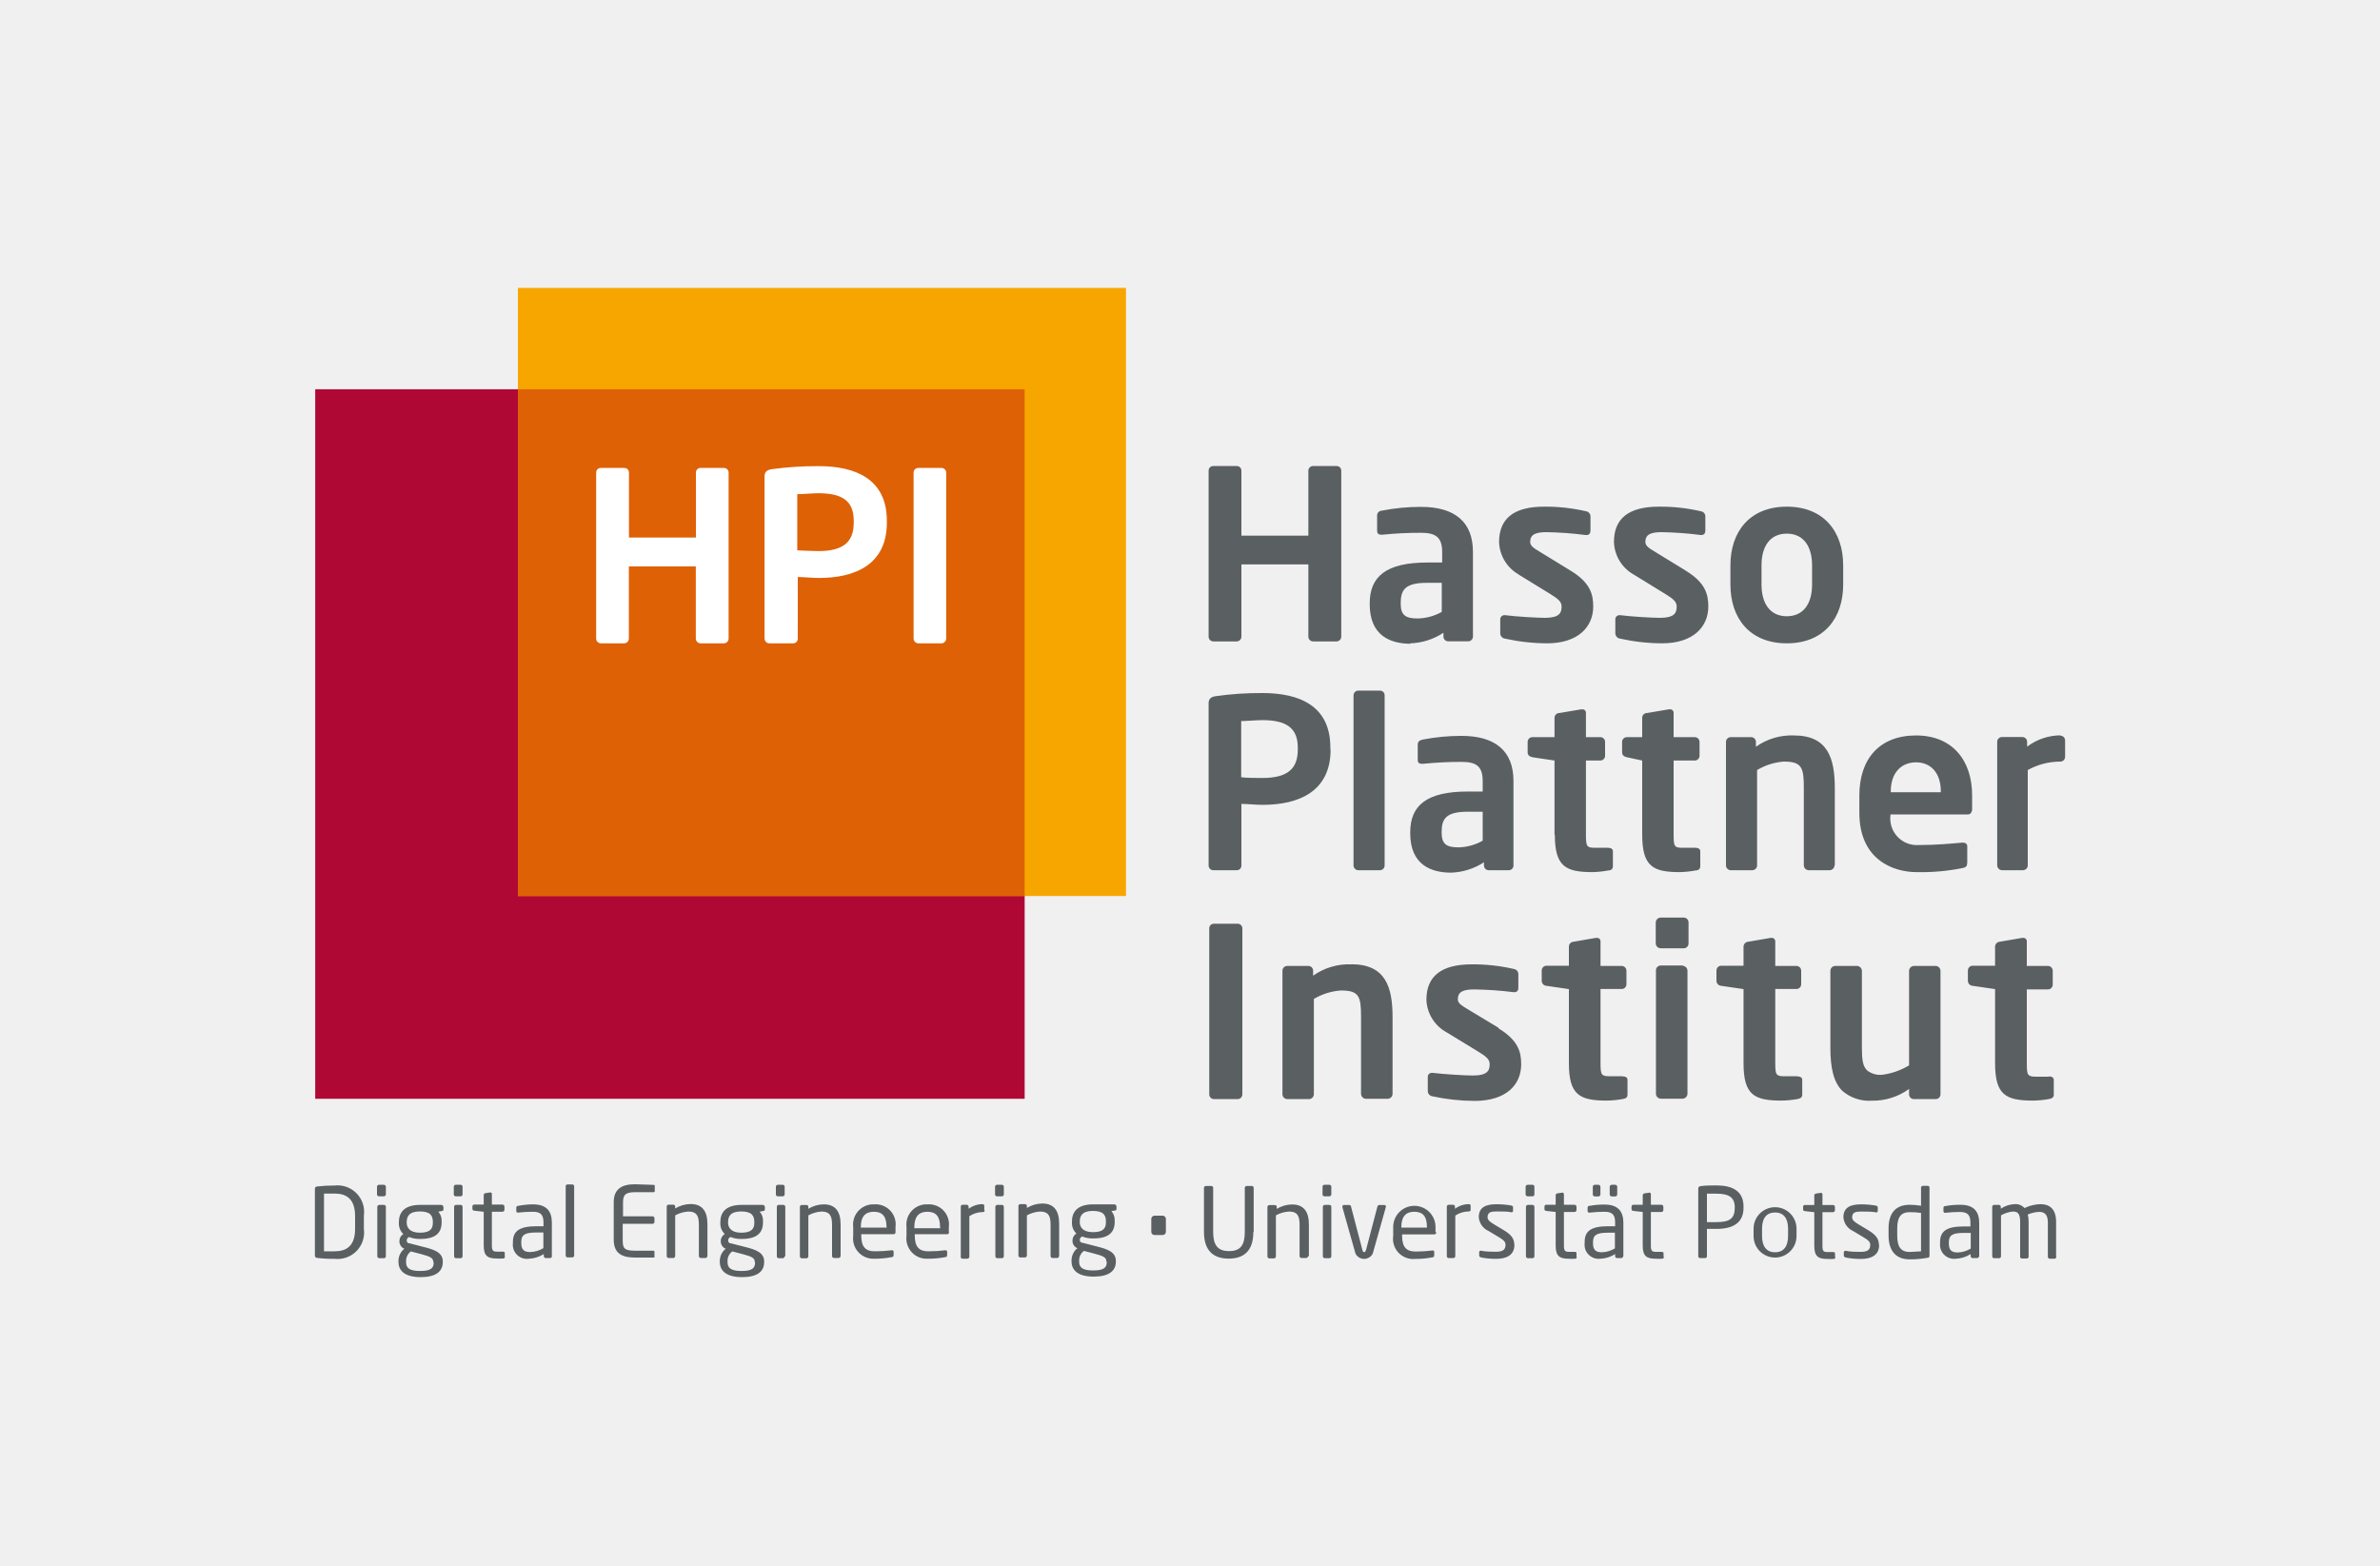
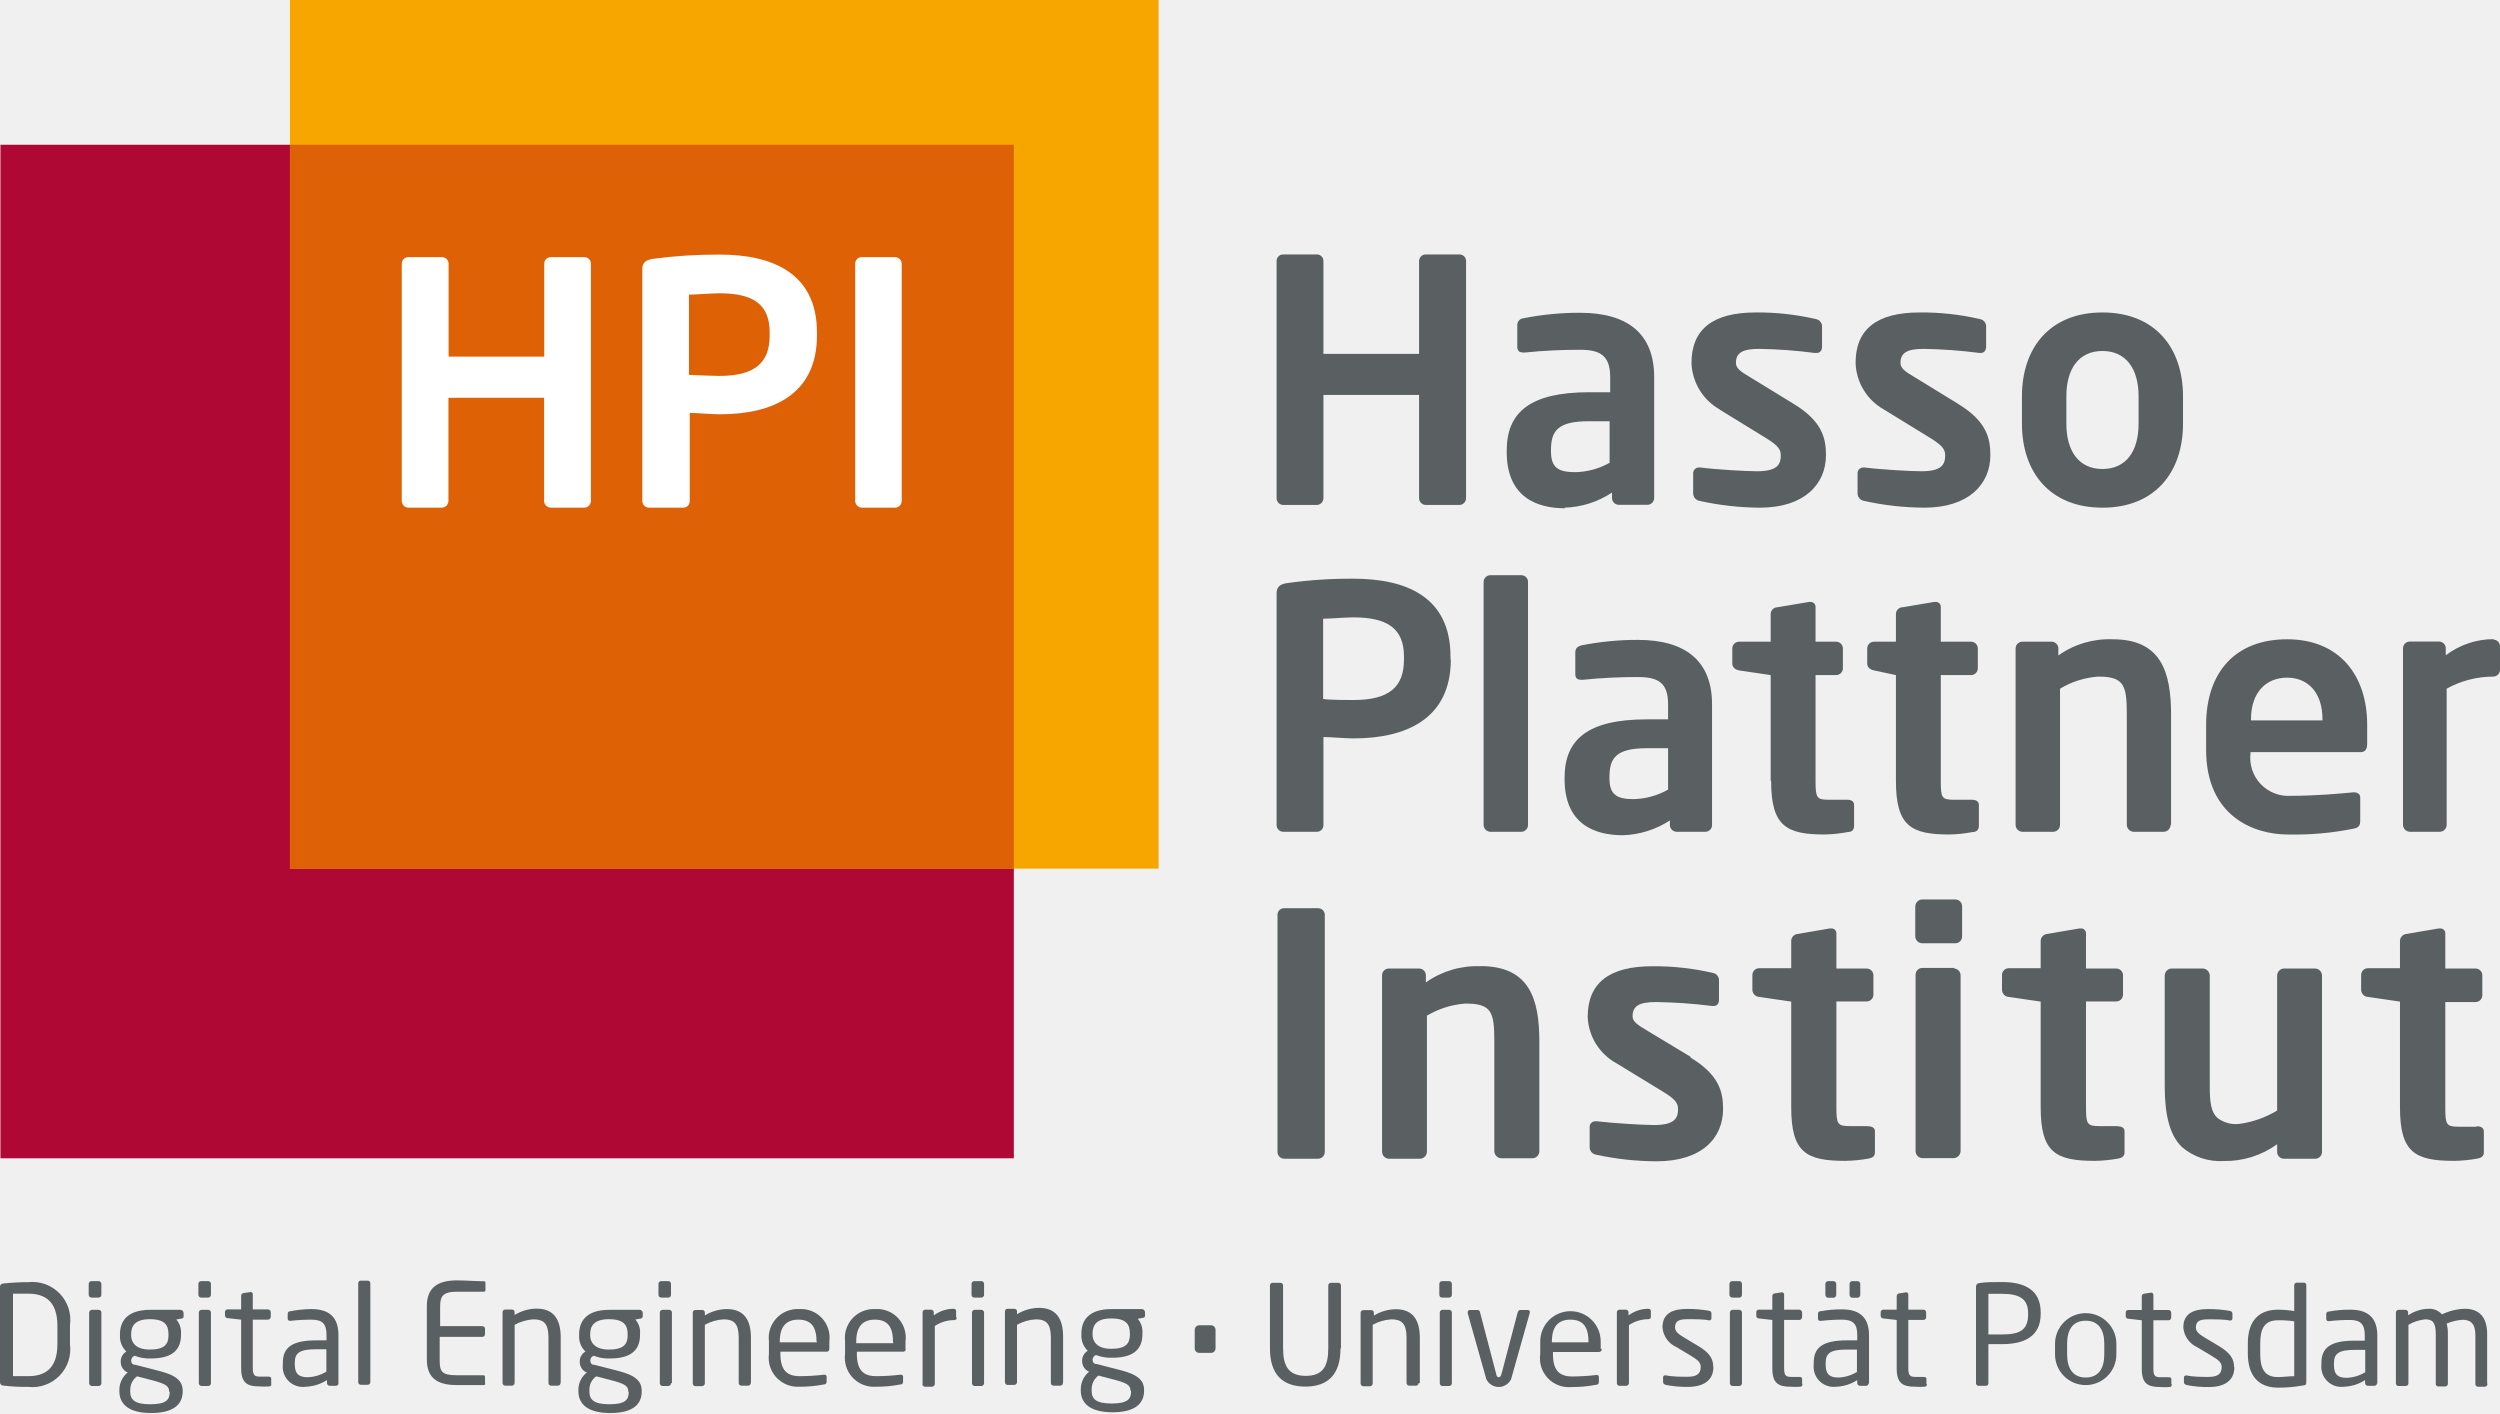
- <svg xmlns="http://www.w3.org/2000/svg" id="automotiveBER" viewBox="0 0 225 148">
+ <svg xmlns="http://www.w3.org/2000/svg" id="automotiveBER" viewBox="29.77 27.22 165.46 93.52">
  <g id="container">
    <rect width="225" height="148" fill="none" />
  </g>
  <g>
    <path d="M114.7,60.64h2.21a.45.45,0,0,0,.45-.45V53.36h6.33v6.83a.45.45,0,0,0,.45.45h2.21a.45.45,0,0,0,.45-.45V44.49a.43.43,0,0,0-.45-.43h-2.21a.44.44,0,0,0-.45.43v6.15h-6.33V44.49a.43.43,0,0,0-.45-.43H114.7a.43.43,0,0,0-.44.43v15.7a.45.45,0,0,0,.44.45Zm18.61.18a6,6,0,0,0,3.15-1v.36a.45.45,0,0,0,.44.45h1.9a.45.45,0,0,0,.45-.45v-8c0-2.86-1.74-4.26-4.91-4.26a19.11,19.11,0,0,0-3.73.36.45.45,0,0,0-.42.46v1.43c0,.31.18.38.4.38h.11a35,35,0,0,1,3.64-.18c1.31,0,2,.36,2,1.81v1h-1.4c-3.89,0-5.45,1.32-5.45,3.86v.09c0,3,2,3.73,3.86,3.73ZM132.42,57c0-1.25.44-1.9,2.48-1.9h1.4v2.75a4.84,4.84,0,0,1-2.27.62c-1.12,0-1.61-.29-1.61-1.38V57Zm11.15-2.68,3.06,1.88c.71.44,1,.71,1,1.14,0,.6-.2,1.07-1.58,1.07-.67,0-2.68-.11-3.75-.25h-.09a.38.38,0,0,0-.38.36v1.34a.51.51,0,0,0,.42.51,18.86,18.86,0,0,0,4,.45c2.92,0,4.37-1.54,4.37-3.48,0-1.14-.27-2.26-2.14-3.39l-2.92-1.79c-.56-.33-.9-.56-.9-.92,0-.69.47-.93,1.54-.93a32.32,32.32,0,0,1,3.68.27H150c.23,0,.36-.16.36-.43V48.86a.49.49,0,0,0-.4-.52,16.84,16.84,0,0,0-4-.44q-4.24,0-4.24,3.34a3.67,3.67,0,0,0,1.87,3.08Zm15.8-.37-2.92-1.79c-.56-.33-.9-.56-.9-.92,0-.69.47-.93,1.54-.93a32.92,32.92,0,0,1,3.69.27h.08c.23,0,.36-.16.36-.43V48.86a.49.49,0,0,0-.4-.52,16.84,16.84,0,0,0-4-.44c-2.84,0-4.24,1.11-4.24,3.34a3.67,3.67,0,0,0,1.87,3.08l3.06,1.88c.71.44,1,.71,1,1.14,0,.6-.2,1.07-1.58,1.07-.67,0-2.68-.11-3.75-.25h-.09a.38.38,0,0,0-.38.36v1.34a.51.51,0,0,0,.42.51,18.86,18.86,0,0,0,4,.45c2.92,0,4.37-1.54,4.37-3.48,0-1.14-.27-2.26-2.14-3.39Zm9.55,6.87c3.5,0,5.33-2.37,5.33-5.56V53.45c0-3.19-1.83-5.55-5.33-5.55s-5.33,2.36-5.33,5.55v1.81c0,3.19,1.83,5.56,5.33,5.56Zm-2.39-7.37c0-1.83.83-3,2.39-3s2.39,1.18,2.39,3v1.81c0,1.83-.83,3-2.39,3s-2.39-1.18-2.39-3V53.45ZM125.77,70.87v-.2c0-4-3-5.15-6.43-5.15a30.3,30.3,0,0,0-4.37.29c-.44.06-.71.22-.71.67V81.83a.44.44,0,0,0,.44.44h2.23a.43.43,0,0,0,.43-.44V76c.51,0,1.4.09,2,.09,3.44,0,6.43-1.27,6.43-5.22Zm-3.08,0c0,1.79-.94,2.68-3.35,2.68-.37,0-1.62,0-2-.07V68.17c.4,0,1.52-.09,2-.09,2.23,0,3.35.72,3.35,2.59v.2Zm5.71,11.4h2.08a.45.45,0,0,0,.42-.47V65.74a.44.44,0,0,0-.42-.45H128.4a.45.45,0,0,0-.44.45V81.8a.46.46,0,0,0,.44.47Zm11.89-.8v.36a.45.45,0,0,0,.45.44h1.9a.44.44,0,0,0,.44-.44v-8c0-2.85-1.74-4.26-4.91-4.26a19,19,0,0,0-3.72.36c-.29.07-.42.22-.42.47v1.43c0,.31.17.38.4.38h.11a34.81,34.81,0,0,1,3.63-.18c1.32,0,2,.35,2,1.8v1h-1.41c-3.88,0-5.44,1.31-5.44,3.86v.09c0,3,2,3.72,3.86,3.72a6.05,6.05,0,0,0,3.14-1Zm-4-2.74v-.09c0-1.25.44-1.9,2.47-1.9h1.41v2.74a4.86,4.86,0,0,1-2.28.63c-1.11,0-1.6-.29-1.6-1.38Zm10.7.17c0,3,1,3.55,3.55,3.55a9.25,9.25,0,0,0,1.52-.16c.29,0,.42-.17.42-.4v-1.4c0-.23-.18-.34-.46-.34H150.8c-.8,0-.87-.13-.87-1.25v-7h1.37a.45.45,0,0,0,.44-.45V70.14a.45.45,0,0,0-.44-.45h-1.37v-2.3a.32.32,0,0,0-.35-.33h-.09l-2.08.35c-.24,0-.45.2-.45.45v1.83h-2.09a.45.45,0,0,0-.45.45v1c0,.25.2.4.45.45l2.09.31v7Zm13.28,1.25h-1.18c-.81,0-.87-.13-.87-1.25v-7h2a.45.45,0,0,0,.45-.45V70.14a.45.45,0,0,0-.45-.45h-2v-2.3a.32.32,0,0,0-.36-.33h-.09l-2.07.35c-.25,0-.45.2-.45.45v1.83h-1.45a.45.45,0,0,0-.45.45v1c0,.25.2.4.45.45l1.45.31v7c0,3,1,3.55,3.55,3.55a9,9,0,0,0,1.51-.16c.29,0,.43-.17.43-.4v-1.4c0-.23-.18-.34-.47-.34Zm13.19,1.65V74.53c0-2.83-.65-5-3.86-5A5.81,5.81,0,0,0,166,70.6v-.46a.45.45,0,0,0-.44-.45h-1.95a.45.45,0,0,0-.44.45V81.8a.46.46,0,0,0,.44.47h2.06a.46.46,0,0,0,.44-.47v-9a5.72,5.72,0,0,1,2.52-.8c1.72,0,1.9.56,1.9,2.5V81.8a.47.47,0,0,0,.45.47h2a.47.47,0,0,0,.45-.47ZM186,77c.31,0,.44-.2.44-.56V75.2c0-3.32-1.87-5.67-5.3-5.67s-5.36,2.19-5.36,5.67v1.65c0,4.4,3.17,5.6,5.4,5.6a19.7,19.7,0,0,0,4.33-.38c.4-.07.47-.22.47-.58V80c0-.22-.18-.34-.41-.34h-.06c-.94.09-2.48.23-4.11.23a2.52,2.52,0,0,1-2.68-2.84V77Zm-7.25-2.19c0-1.76,1-2.74,2.39-2.74s2.34,1,2.34,2.74v.09h-4.73v-.09Zm16.08-5.29a5.26,5.26,0,0,0-3.19,1.07v-.46a.45.45,0,0,0-.44-.45h-1.94a.45.45,0,0,0-.45.45V81.8a.47.47,0,0,0,.45.47h2a.46.46,0,0,0,.44-.47v-9a6.35,6.35,0,0,1,3.08-.8.45.45,0,0,0,.45-.44V70a.45.45,0,0,0-.45-.45ZM117,87.33h-2.23a.43.43,0,0,0-.45.42v15.71a.45.45,0,0,0,.45.45H117a.45.45,0,0,0,.45-.45V87.75a.44.44,0,0,0-.45-.42Zm10.79,3.84a5.85,5.85,0,0,0-3.65,1.07v-.47a.45.45,0,0,0-.45-.45h-2a.45.45,0,0,0-.45.45v11.67a.47.47,0,0,0,.45.47h2.07a.47.47,0,0,0,.45-.47v-9a5.79,5.79,0,0,1,2.55-.8c1.73,0,1.91.55,1.91,2.49v7.28a.48.48,0,0,0,.45.47h2.08a.47.47,0,0,0,.45-.47V96.16c0-2.83-.65-5-3.9-5Zm13.88,6-2.95-1.78c-.57-.34-.9-.56-.9-.91,0-.7.47-.94,1.55-.94a33.57,33.57,0,0,1,3.72.26h.09c.23,0,.36-.15.36-.42V92.13a.49.49,0,0,0-.41-.52,17.15,17.15,0,0,0-4-.44c-2.86,0-4.28,1.11-4.28,3.35a3.66,3.66,0,0,0,1.9,3.07l3.08,1.88c.72.44,1,.71,1,1.14,0,.6-.2,1.07-1.6,1.07-.67,0-2.7-.12-3.78-.25h-.09a.37.37,0,0,0-.38.36v1.34a.5.5,0,0,0,.42.51,19.2,19.2,0,0,0,4,.44c3,0,4.41-1.53,4.41-3.47,0-1.14-.27-2.26-2.16-3.4Zm11.72,4.58h-1.2c-.81,0-.88-.14-.88-1.25v-7h2a.45.45,0,0,0,.45-.44V91.77a.45.45,0,0,0-.45-.45h-2V89a.32.32,0,0,0-.36-.33h-.09l-2.09.36a.47.47,0,0,0-.45.44v1.83h-2.12a.45.45,0,0,0-.45.45v1a.48.48,0,0,0,.45.45l2.12.31v7c0,3,1,3.54,3.58,3.54a9.21,9.21,0,0,0,1.53-.15c.3-.05.43-.18.43-.4v-1.41c0-.22-.18-.33-.47-.33Zm5.77-10.47H157a.45.45,0,0,0-.45.45v11.67a.47.47,0,0,0,.45.47h2.08a.48.48,0,0,0,.45-.47V91.77a.45.45,0,0,0-.45-.45Zm.06-4.53H157a.47.47,0,0,0-.47.45v2a.47.47,0,0,0,.47.45h2.18a.45.45,0,0,0,.45-.45v-2a.45.45,0,0,0-.45-.45Zm10.68,15h-1.19c-.81,0-.88-.14-.88-1.25v-7h2a.45.45,0,0,0,.45-.44V91.77a.45.45,0,0,0-.45-.45h-2V89a.32.32,0,0,0-.36-.33h-.09l-2.1.36a.48.48,0,0,0-.45.44v1.83h-2.11a.45.45,0,0,0-.45.45v1a.48.48,0,0,0,.45.45l2.11.31v7c0,3,1,3.54,3.59,3.54a9.31,9.31,0,0,0,1.53-.15c.29-.05.43-.18.43-.4v-1.41c0-.22-.18-.33-.48-.33ZM183,91.32h-2.07a.47.47,0,0,0-.45.47v8.93a6.51,6.51,0,0,1-2.55.89,2,2,0,0,1-1.4-.4c-.42-.38-.51-1-.51-2.14V91.79a.48.48,0,0,0-.45-.47h-2.08a.47.47,0,0,0-.45.47v7.28c0,1.85.29,3.23,1.13,4.06a3.88,3.88,0,0,0,2.77.93,5.84,5.84,0,0,0,3.54-1.11v.51a.45.45,0,0,0,.45.45H183a.45.45,0,0,0,.45-.45V91.79a.47.47,0,0,0-.45-.47Zm10.68,10.47h-1.19c-.81,0-.88-.14-.88-1.25v-7h2a.45.45,0,0,0,.45-.44V91.77a.45.45,0,0,0-.45-.45h-2V89a.32.32,0,0,0-.36-.33h-.09l-2.1.36a.48.48,0,0,0-.45.44v1.83h-2.12a.45.45,0,0,0-.45.45v1a.48.48,0,0,0,.45.45l2.12.31v7c0,3,1,3.54,3.59,3.54a9.31,9.31,0,0,0,1.53-.15c.29-.05.43-.18.43-.4v-1.41c0-.22-.19-.33-.48-.33Z" fill="#5a5f62" />
    <polygon points="96.87 103.88 29.8 103.88 29.8 36.8 96.87 36.8 96.87 103.88 96.87 103.88" fill="#b00835" />
-     <polygon points="106.45 84.71 48.96 84.71 48.96 27.22 106.45 27.22 106.45 84.71 106.45 84.71" fill="#f7a600" />
+     <polygon points="106.45 84.71 48.96 84.71 48.96 27.22 106.45 27.22 106.45 84.71 106.45 84.71" fill="#f7a600">
+     </polygon>
    <polygon points="48.96 84.71 96.87 84.71 96.87 36.8 48.96 36.8 48.96 84.71 48.96 84.71" fill="#de6106" />
    <path d="M68.45,44.24H66.24a.43.43,0,0,0-.45.43v6.15H59.46V44.67a.43.43,0,0,0-.45-.43H56.8a.43.43,0,0,0-.44.43v15.7a.45.45,0,0,0,.44.45H59a.45.45,0,0,0,.45-.45V53.55h6.33v6.82a.45.45,0,0,0,.45.45h2.21a.45.45,0,0,0,.44-.45V44.67a.43.43,0,0,0-.44-.43Zm8.92-.17a32,32,0,0,0-4.38.28c-.44.07-.71.23-.71.67V60.37a.45.45,0,0,0,.44.45H75a.43.43,0,0,0,.42-.45V54.55c.51,0,1.41.09,2,.09,3.43,0,6.42-1.27,6.42-5.22v-.2c0-3.95-3-5.15-6.42-5.15Zm3.34,5.35c0,1.78-.94,2.68-3.34,2.68-.38,0-1.63-.05-2-.07V46.72c.4,0,1.52-.09,2-.09,2.23,0,3.34.71,3.34,2.59v.2ZM89,44.24H86.82a.43.43,0,0,0-.45.43v15.7a.45.45,0,0,0,.45.45H89a.45.45,0,0,0,.45-.45V44.67a.44.44,0,0,0-.45-.43Z" fill="#fff" />
    <path d="M194.38,118.77v-3.25c0-1.27-.66-1.68-1.48-1.68a3.76,3.76,0,0,0-1.51.37,1.12,1.12,0,0,0-.91-.37,2.53,2.53,0,0,0-1.33.43v-.17a.18.18,0,0,0-.18-.19h-.45a.18.18,0,0,0-.18.19v4.67a.17.17,0,0,0,.16.18H189a.18.18,0,0,0,.17-.18V114.9a2.76,2.76,0,0,1,1.11-.36c.47,0,.7.17.7,1v3.26a.16.16,0,0,0,.16.18h.48a.17.17,0,0,0,.16-.18v-3.26a2.55,2.55,0,0,0-.08-.72,3.13,3.13,0,0,1,1.07-.25c.47,0,.83.21.83,1v3.25a.18.18,0,0,0,.18.18h.44a.18.18,0,0,0,.18-.18m-8.09-.78a2.52,2.52,0,0,1-1.23.37c-.53,0-.84-.18-.84-.84v-.11c0-.65.29-.9,1.39-.9h.68Zm.8.78v-3.2c0-1.08-.51-1.72-1.78-1.72a7.24,7.24,0,0,0-1.41.12c-.13,0-.19.07-.19.17v.32c0,.12.08.15.16.15h0a12,12,0,0,1,1.39-.08c.71,0,1,.27,1,1v.37h-.68c-1.62,0-2.19.49-2.19,1.48v.11A1.33,1.33,0,0,0,184.9,119a2.78,2.78,0,0,0,1.4-.44v.2a.19.19,0,0,0,.19.18h.42A.18.18,0,0,0,187.09,118.77Zm-5.5-.52c-.31,0-.76.06-1.07.06-.9,0-1.18-.56-1.18-1.56v-.66c0-1,.29-1.54,1.18-1.54a6.48,6.48,0,0,1,1.07.07Zm.8.4v-6.41a.16.16,0,0,0-.16-.18h-.47a.17.17,0,0,0-.17.18v1.7a7.22,7.22,0,0,0-1.07-.09c-1.33,0-2,.8-2,2.24v.66c0,1.38.63,2.26,2,2.26a8.75,8.75,0,0,0,1.68-.15c.16,0,.19-.09.19-.21m-4.78-1c0-.54-.25-.94-1-1.39l-.9-.54c-.42-.25-.63-.42-.63-.69,0-.47.33-.54.84-.54s1.1,0,1.42.08h0a.14.14,0,0,0,.16-.16v-.3c0-.1-.06-.16-.17-.18a7.87,7.87,0,0,0-1.43-.12c-.93,0-1.65.26-1.65,1.22a1.58,1.58,0,0,0,.93,1.31l.92.55c.53.31.69.48.69.76,0,.49-.31.65-.9.65-.33,0-1,0-1.43-.1h0c-.09,0-.17.05-.17.13v.32c0,.1.08.16.2.19a6.93,6.93,0,0,0,1.44.13c1,0,1.7-.39,1.7-1.32m-4.17,1.12v-.32c0-.09-.06-.13-.19-.13h-.51c-.37,0-.49-.07-.49-.57v-3.2h1a.18.18,0,0,0,.18-.18v-.31a.18.18,0,0,0-.18-.19h-1v-1a.15.15,0,0,0-.14-.15h0l-.47.07a.18.18,0,0,0-.16.18v.9h-.89a.16.16,0,0,0-.17.17v.24c0,.11.07.16.17.17l.89.1v3.2c0,1,.4,1.22,1.23,1.22a4.12,4.12,0,0,0,.6,0c.11,0,.16-.07.16-.16m-4.47-2c0,.94-.39,1.53-1.23,1.53s-1.23-.6-1.23-1.53v-.7c0-.94.38-1.53,1.23-1.53s1.23.6,1.23,1.53Zm.8,0v-.7a2,2,0,1,0-4.06,0v.7a2,2,0,1,0,4.06,0M164,114.19c0,1-.47,1.35-1.72,1.35l-.91,0v-2.69c.22,0,.63,0,.91,0,1.18,0,1.72.36,1.72,1.29Zm.83,0v-.12c0-1.48-1.07-2-2.55-2-.53,0-1.12,0-1.51.07a.22.22,0,0,0-.22.23v6.39a.17.17,0,0,0,.16.18h.5a.17.17,0,0,0,.16-.18v-2.58c.24,0,.62,0,.91,0,1.48,0,2.55-.52,2.55-2m-7.56,4.62v-.32c0-.09-.07-.13-.19-.13h-.51c-.37,0-.5-.07-.5-.57v-3.2h1a.18.18,0,0,0,.18-.18v-.31a.18.18,0,0,0-.18-.19h-1v-1a.14.14,0,0,0-.13-.15h0l-.47.07a.19.19,0,0,0-.17.18v.9h-.88a.17.17,0,0,0-.18.17v.24c0,.11.08.16.18.17l.88.1v3.2c0,1,.4,1.22,1.24,1.22a4,4,0,0,0,.59,0c.12,0,.17-.07.17-.16m-6-5.91v-.74a.19.19,0,0,0-.18-.18h-.36a.19.19,0,0,0-.18.18v.74a.19.19,0,0,0,.18.18h.36a.19.19,0,0,0,.18-.18m1.59,0v-.74a.19.19,0,0,0-.18-.18h-.35a.19.19,0,0,0-.18.18v.74a.19.19,0,0,0,.18.18h.35a.19.19,0,0,0,.18-.18m-.22,5.09a2.49,2.49,0,0,1-1.23.37c-.53,0-.84-.18-.84-.84v-.11c0-.65.29-.9,1.39-.9h.68Zm.8.78v-3.2c0-1.08-.51-1.72-1.78-1.72a7.24,7.24,0,0,0-1.41.12c-.13,0-.19.07-.19.17v.32c0,.12.08.15.16.15h.05a12,12,0,0,1,1.39-.08c.71,0,1,.27,1,1v.37H152c-1.62,0-2.19.49-2.19,1.48v.11a1.33,1.33,0,0,0,1.48,1.48,2.78,2.78,0,0,0,1.4-.44v.2a.19.19,0,0,0,.19.18h.42A.18.18,0,0,0,153.44,118.77Zm-4.43,0v-.32c0-.09-.06-.13-.19-.13h-.51c-.36,0-.49-.07-.49-.57v-3.2h1a.19.19,0,0,0,.19-.18v-.31a.19.19,0,0,0-.19-.19h-1v-1a.15.15,0,0,0-.14-.15h0l-.48.07a.18.18,0,0,0-.16.18v.9h-.89a.16.16,0,0,0-.17.17v.24c0,.11.07.16.17.17l.89.1v3.2c0,1,.4,1.22,1.24,1.22a4,4,0,0,0,.59,0c.12,0,.16-.07.16-.16m-4,0V114.1a.18.18,0,0,0-.18-.19h-.44a.19.19,0,0,0-.18.19v4.67a.19.19,0,0,0,.18.18h.44a.18.18,0,0,0,.18-.18m0-5.85v-.73a.18.18,0,0,0-.18-.18h-.46a.19.19,0,0,0-.19.18v.73a.19.19,0,0,0,.19.18h.46a.18.18,0,0,0,.18-.18m-1.9,4.77c0-.54-.24-.94-1-1.39l-.9-.54c-.42-.25-.63-.42-.63-.69,0-.47.34-.54.85-.54s1.09,0,1.41.08h0a.14.14,0,0,0,.15-.16v-.3c0-.1-.05-.16-.17-.18a7.83,7.83,0,0,0-1.42-.12c-.94,0-1.65.26-1.65,1.22a1.56,1.56,0,0,0,.93,1.31l.92.55c.52.31.68.48.68.76,0,.49-.31.65-.9.65-.33,0-1,0-1.43-.1h0c-.09,0-.16.05-.16.13v.32c0,.1.07.16.19.19a7,7,0,0,0,1.44.13c1,0,1.7-.39,1.7-1.32m-4.14-3.3V114c0-.11-.06-.16-.19-.16a2.2,2.2,0,0,0-1.29.44v-.19a.17.17,0,0,0-.17-.19h-.43a.17.17,0,0,0-.17.19v4.67a.18.18,0,0,0,.17.18h.45a.19.19,0,0,0,.18-.18v-3.84a2.31,2.31,0,0,1,1.26-.39c.13,0,.19-.05.19-.15m-4.13,1.68h-2.42V116c0-1,.44-1.44,1.22-1.44s1.2.4,1.2,1.44Zm.81.42V116a2,2,0,1,0-4,0v.83a1.91,1.91,0,0,0,2.07,2.19,8.29,8.29,0,0,0,1.63-.15c.14,0,.18-.09.18-.21v-.31c0-.09-.07-.13-.15-.13h0a13.28,13.28,0,0,1-1.62.1c-.84,0-1.27-.4-1.27-1.49v-.13h3.05a.18.18,0,0,0,.18-.2m-4.75-2.42a.15.15,0,0,0-.15-.16h-.5c-.07,0-.14.06-.17.18l-1.05,4c-.06.22-.11.27-.19.27s-.14,0-.19-.27l-1.05-4c0-.12-.1-.18-.17-.18h-.51a.14.14,0,0,0-.14.16.15.15,0,0,0,0,.06l1.23,4.36a.91.91,0,0,0,1.64,0l1.23-4.36a.15.15,0,0,0,0-.06m-5.15,4.7V114.1a.18.18,0,0,0-.18-.19h-.44a.18.18,0,0,0-.18.19v4.67a.18.18,0,0,0,.18.18h.44a.18.18,0,0,0,.18-.18m0-5.85v-.73a.18.18,0,0,0-.18-.18h-.47a.18.18,0,0,0-.18.18v.73a.18.18,0,0,0,.18.18h.47a.18.18,0,0,0,.18-.18m-2.12,5.85v-3c0-1.22-.49-1.9-1.58-1.9a2.82,2.82,0,0,0-1.46.42v-.17a.17.17,0,0,0-.17-.19H120a.18.18,0,0,0-.18.19v4.67a.19.19,0,0,0,.18.18h.44a.19.19,0,0,0,.18-.18V114.9a2.9,2.9,0,0,1,1.24-.36c.69,0,1,.29,1,1.21v3a.18.18,0,0,0,.18.18h.44a.18.18,0,0,0,.18-.18m-5.14-2.29v-4.16a.18.18,0,0,0-.18-.18h-.49a.18.18,0,0,0-.17.18v4.16c0,1.19-.36,1.82-1.49,1.82s-1.5-.64-1.5-1.82v-4.16a.18.18,0,0,0-.17-.18H114a.18.18,0,0,0-.18.18v4.16c0,1.75.86,2.53,2.34,2.53s2.33-.78,2.33-2.53m-8.27,0a.3.3,0,0,1-.3.3h-.78a.3.3,0,0,1-.3-.3v-1.22a.31.31,0,0,1,.3-.31h.78a.31.31,0,0,1,.3.31v1.22m-5.59,2.85c0,.51-.24.8-1.29.8s-1.32-.32-1.32-.83v-.09a1.11,1.11,0,0,1,.45-.93l1,.26c.83.22,1.12.36,1.12.72Zm-.08-3.75c0,.55-.24.93-1.23.93s-1.24-.53-1.24-.93v-.08c0-.51.21-1,1.24-1s1.23.43,1.23,1Zm1-1.26v-.24a.21.21,0,0,0-.21-.2h-2c-1.58,0-2,.81-2,1.62v.08a1.37,1.37,0,0,0,.42,1.06.76.76,0,0,0-.37.66h0a.76.76,0,0,0,.42.71l.06,0a1.49,1.49,0,0,0-.57,1.16v.09c0,.89.66,1.45,2.1,1.45s2.09-.54,2.09-1.42v-.07c0-.86-.86-1.12-1.76-1.35l-1.36-.35c-.21,0-.29-.13-.29-.29a.34.34,0,0,1,.23-.31,2.68,2.68,0,0,0,1.07.18c1.41,0,2-.56,2-1.56v-.08a1.3,1.3,0,0,0-.31-.94l.33-.06c.1,0,.16-.06.16-.18m-5.43,4.42v-3c0-1.22-.49-1.9-1.59-1.9a2.82,2.82,0,0,0-1.46.42v-.17a.17.17,0,0,0-.17-.19h-.46a.17.17,0,0,0-.17.19v4.67a.18.18,0,0,0,.17.18h.45a.19.19,0,0,0,.18-.18V114.9a2.9,2.9,0,0,1,1.24-.36c.7,0,1,.29,1,1.21v3a.18.18,0,0,0,.18.18h.44a.18.18,0,0,0,.18-.18m-5.22,0V114.1a.18.18,0,0,0-.18-.19h-.44a.18.18,0,0,0-.18.19v4.67a.18.18,0,0,0,.18.18h.44a.18.18,0,0,0,.18-.18m0-5.85v-.73a.18.18,0,0,0-.18-.18h-.47a.18.18,0,0,0-.18.18v.73a.18.18,0,0,0,.18.18h.47a.18.18,0,0,0,.18-.18m-1.85,1.47V114c0-.11-.06-.16-.19-.16a2.2,2.2,0,0,0-1.29.44v-.19a.18.18,0,0,0-.18-.19H91a.17.17,0,0,0-.17.19v4.67A.18.18,0,0,0,91,119h.45a.2.2,0,0,0,.19-.18v-3.84a2.28,2.28,0,0,1,1.26-.39c.13,0,.19-.05.19-.15m-4.2,1.68H86.44V116c0-1,.44-1.44,1.23-1.44s1.2.41,1.2,1.44Zm.81.42V116a1.89,1.89,0,0,0-2-2.14,1.91,1.91,0,0,0-2,2.14v.83A1.92,1.92,0,0,0,87.72,119a8.47,8.47,0,0,0,1.64-.15c.14,0,.18-.09.18-.21v-.31a.14.14,0,0,0-.15-.13h0a13.32,13.32,0,0,1-1.63.1c-.85,0-1.28-.4-1.28-1.49v-.13h3.07c.11,0,.17-.08.17-.2m-5.87-.42H81.38V116c0-1,.44-1.44,1.23-1.44s1.2.41,1.2,1.44Zm.81.42V116a1.89,1.89,0,0,0-2-2.14,1.91,1.91,0,0,0-2,2.14v.83A1.92,1.92,0,0,0,82.66,119a8.29,8.29,0,0,0,1.63-.15c.15,0,.19-.09.19-.21v-.31a.14.14,0,0,0-.15-.13h0a13.45,13.45,0,0,1-1.63.1c-.85,0-1.28-.4-1.28-1.49v-.13h3.07c.11,0,.17-.08.17-.2m-5.19,2.28v-3c0-1.22-.49-1.9-1.59-1.9a2.82,2.82,0,0,0-1.46.42v-.17a.17.17,0,0,0-.17-.19h-.46a.17.17,0,0,0-.17.19v4.67a.18.18,0,0,0,.17.18h.45a.19.19,0,0,0,.18-.18V114.9a2.9,2.9,0,0,1,1.24-.36c.69,0,1,.29,1,1.21v3a.18.18,0,0,0,.18.18h.44a.18.18,0,0,0,.18-.18m-5.22,0V114.1a.18.18,0,0,0-.18-.19h-.44a.18.18,0,0,0-.18.19v4.67a.18.18,0,0,0,.18.18H74a.18.18,0,0,0,.18-.18m0-5.85v-.73a.18.18,0,0,0-.18-.18h-.47a.18.18,0,0,0-.18.18v.73a.18.18,0,0,0,.18.18h.47a.18.18,0,0,0,.18-.18m-2.8,6.44c0,.51-.24.8-1.28.8s-1.32-.32-1.32-.83v-.09a1.08,1.08,0,0,1,.45-.93l1,.26c.83.22,1.12.36,1.12.72Zm-.07-3.75c0,.55-.25.93-1.24.93s-1.24-.53-1.24-.93v-.08c0-.51.21-1,1.24-1s1.24.43,1.24,1Zm1-1.26v-.24a.21.21,0,0,0-.21-.2h-2c-1.58,0-2,.81-2,1.62v.08a1.34,1.34,0,0,0,.42,1.06.75.75,0,0,0-.38.66h0a.76.76,0,0,0,.42.71l.07,0a1.46,1.46,0,0,0-.58,1.16v.09c0,.89.66,1.45,2.11,1.45s2.08-.54,2.08-1.42v-.07c0-.86-.86-1.12-1.75-1.35l-1.37-.35c-.21,0-.28-.13-.28-.29a.32.32,0,0,1,.23-.31,2.6,2.6,0,0,0,1.06.18c1.41,0,2-.56,2-1.56v-.08a1.26,1.26,0,0,0-.31-.94l.33-.06c.1,0,.16-.06.16-.18m-5.43,4.42v-3c0-1.22-.49-1.9-1.59-1.9a2.82,2.82,0,0,0-1.46.42v-.17a.17.17,0,0,0-.17-.19h-.46a.17.17,0,0,0-.17.19v4.67a.18.18,0,0,0,.17.18h.45a.19.19,0,0,0,.18-.18V114.9a3,3,0,0,1,1.24-.36c.7,0,1,.29,1,1.21v3a.18.18,0,0,0,.18.18h.44a.18.18,0,0,0,.18-.18m-5,.07v-.47a.1.1,0,0,0-.1-.11H60c-1,0-1.13-.25-1.13-1v-1.54h2.81a.18.18,0,0,0,.19-.18v-.35a.18.18,0,0,0-.19-.18H58.9v-1.28c0-.69.16-1,1.13-1H61.8a.1.1,0,0,0,.1-.11v-.46c0-.05,0-.12-.09-.12-.39,0-1.25-.06-1.79-.06-1.28,0-2,.48-2,1.7v3.53c0,1.22.67,1.7,2,1.7.54,0,1.44,0,1.79,0a.13.13,0,0,0,.09-.13m-7.62-.07v-6.53a.17.17,0,0,0-.16-.18h-.48a.16.16,0,0,0-.16.18v6.53a.17.17,0,0,0,.16.18h.48a.17.17,0,0,0,.16-.18M51.37,118a2.52,2.52,0,0,1-1.24.37c-.53,0-.85-.18-.85-.84v-.11c0-.65.3-.9,1.41-.9h.68Zm.8.78v-3.2c0-1.08-.51-1.72-1.79-1.72A7.43,7.43,0,0,0,49,114c-.12,0-.19.07-.19.17v.32c0,.12.08.15.17.15h0a12.33,12.33,0,0,1,1.4-.08c.72,0,1,.27,1,1v.37h-.68c-1.63,0-2.21.49-2.21,1.48v.11A1.33,1.33,0,0,0,50,119a2.82,2.82,0,0,0,1.41-.44v.2a.19.19,0,0,0,.19.18H52a.18.18,0,0,0,.18-.18Zm-4.45,0v-.32c0-.09-.06-.13-.19-.13H47c-.37,0-.5-.07-.5-.57v-3.2h1a.19.19,0,0,0,.19-.18v-.31a.19.19,0,0,0-.19-.19h-1v-1a.14.14,0,0,0-.13-.15h0l-.48.07a.18.18,0,0,0-.16.18v.9h-.89a.17.17,0,0,0-.18.17v.24a.18.18,0,0,0,.18.17l.89.1v3.2c0,1,.4,1.22,1.24,1.22a4.12,4.12,0,0,0,.6,0c.12,0,.16-.07.16-.16m-4,0V114.1a.18.18,0,0,0-.18-.19h-.44a.18.18,0,0,0-.18.19v4.67a.18.18,0,0,0,.18.18h.44a.18.18,0,0,0,.18-.18m0-5.85v-.73a.18.18,0,0,0-.18-.18h-.47a.18.18,0,0,0-.18.18v.73a.18.18,0,0,0,.18.18h.47a.18.18,0,0,0,.18-.18M41,119.36c0,.51-.24.8-1.29.8s-1.32-.32-1.32-.83v-.09a1.11,1.11,0,0,1,.45-.93l1,.26c.82.22,1.12.36,1.12.72Zm-.08-3.75c0,.55-.24.93-1.23.93s-1.24-.53-1.24-.93v-.08c0-.51.21-1,1.24-1s1.23.43,1.23,1Zm1-1.26v-.24a.21.21,0,0,0-.21-.2h-2c-1.58,0-2,.81-2,1.62v.08a1.37,1.37,0,0,0,.42,1.06.76.76,0,0,0-.37.66h0a.76.76,0,0,0,.42.71l.06,0a1.49,1.49,0,0,0-.57,1.16v.09c0,.89.66,1.45,2.1,1.45s2.09-.54,2.09-1.42v-.07c0-.86-.86-1.12-1.76-1.35l-1.36-.35c-.21,0-.29-.13-.29-.29a.34.34,0,0,1,.23-.31,2.68,2.68,0,0,0,1.07.18c1.41,0,2-.56,2-1.56v-.08a1.3,1.3,0,0,0-.31-.94l.33-.06c.1,0,.16-.06.16-.18m-5.45,4.42V114.1a.18.18,0,0,0-.18-.19h-.44a.19.19,0,0,0-.19.19v4.67a.19.19,0,0,0,.19.18h.44a.18.18,0,0,0,.18-.18m0-5.85v-.73a.19.19,0,0,0-.19-.18h-.46a.19.19,0,0,0-.19.18v.73a.19.19,0,0,0,.19.18h.46a.19.19,0,0,0,.19-.18m-2.91,3.25c0,1.65-.84,2.13-1.94,2.13-.43,0-.72,0-1,0v-5.46c.3,0,.59,0,1,0,1.1,0,1.94.48,1.94,2.14Zm.83,0v-1.24a2.51,2.51,0,0,0-2.77-2.85,14.25,14.25,0,0,0-1.67.09.21.21,0,0,0-.19.23v6.29a.21.21,0,0,0,.19.23,12.31,12.31,0,0,0,1.67.09,2.51,2.51,0,0,0,2.77-2.84" fill="#5a5f62" />
  </g>
</svg>
